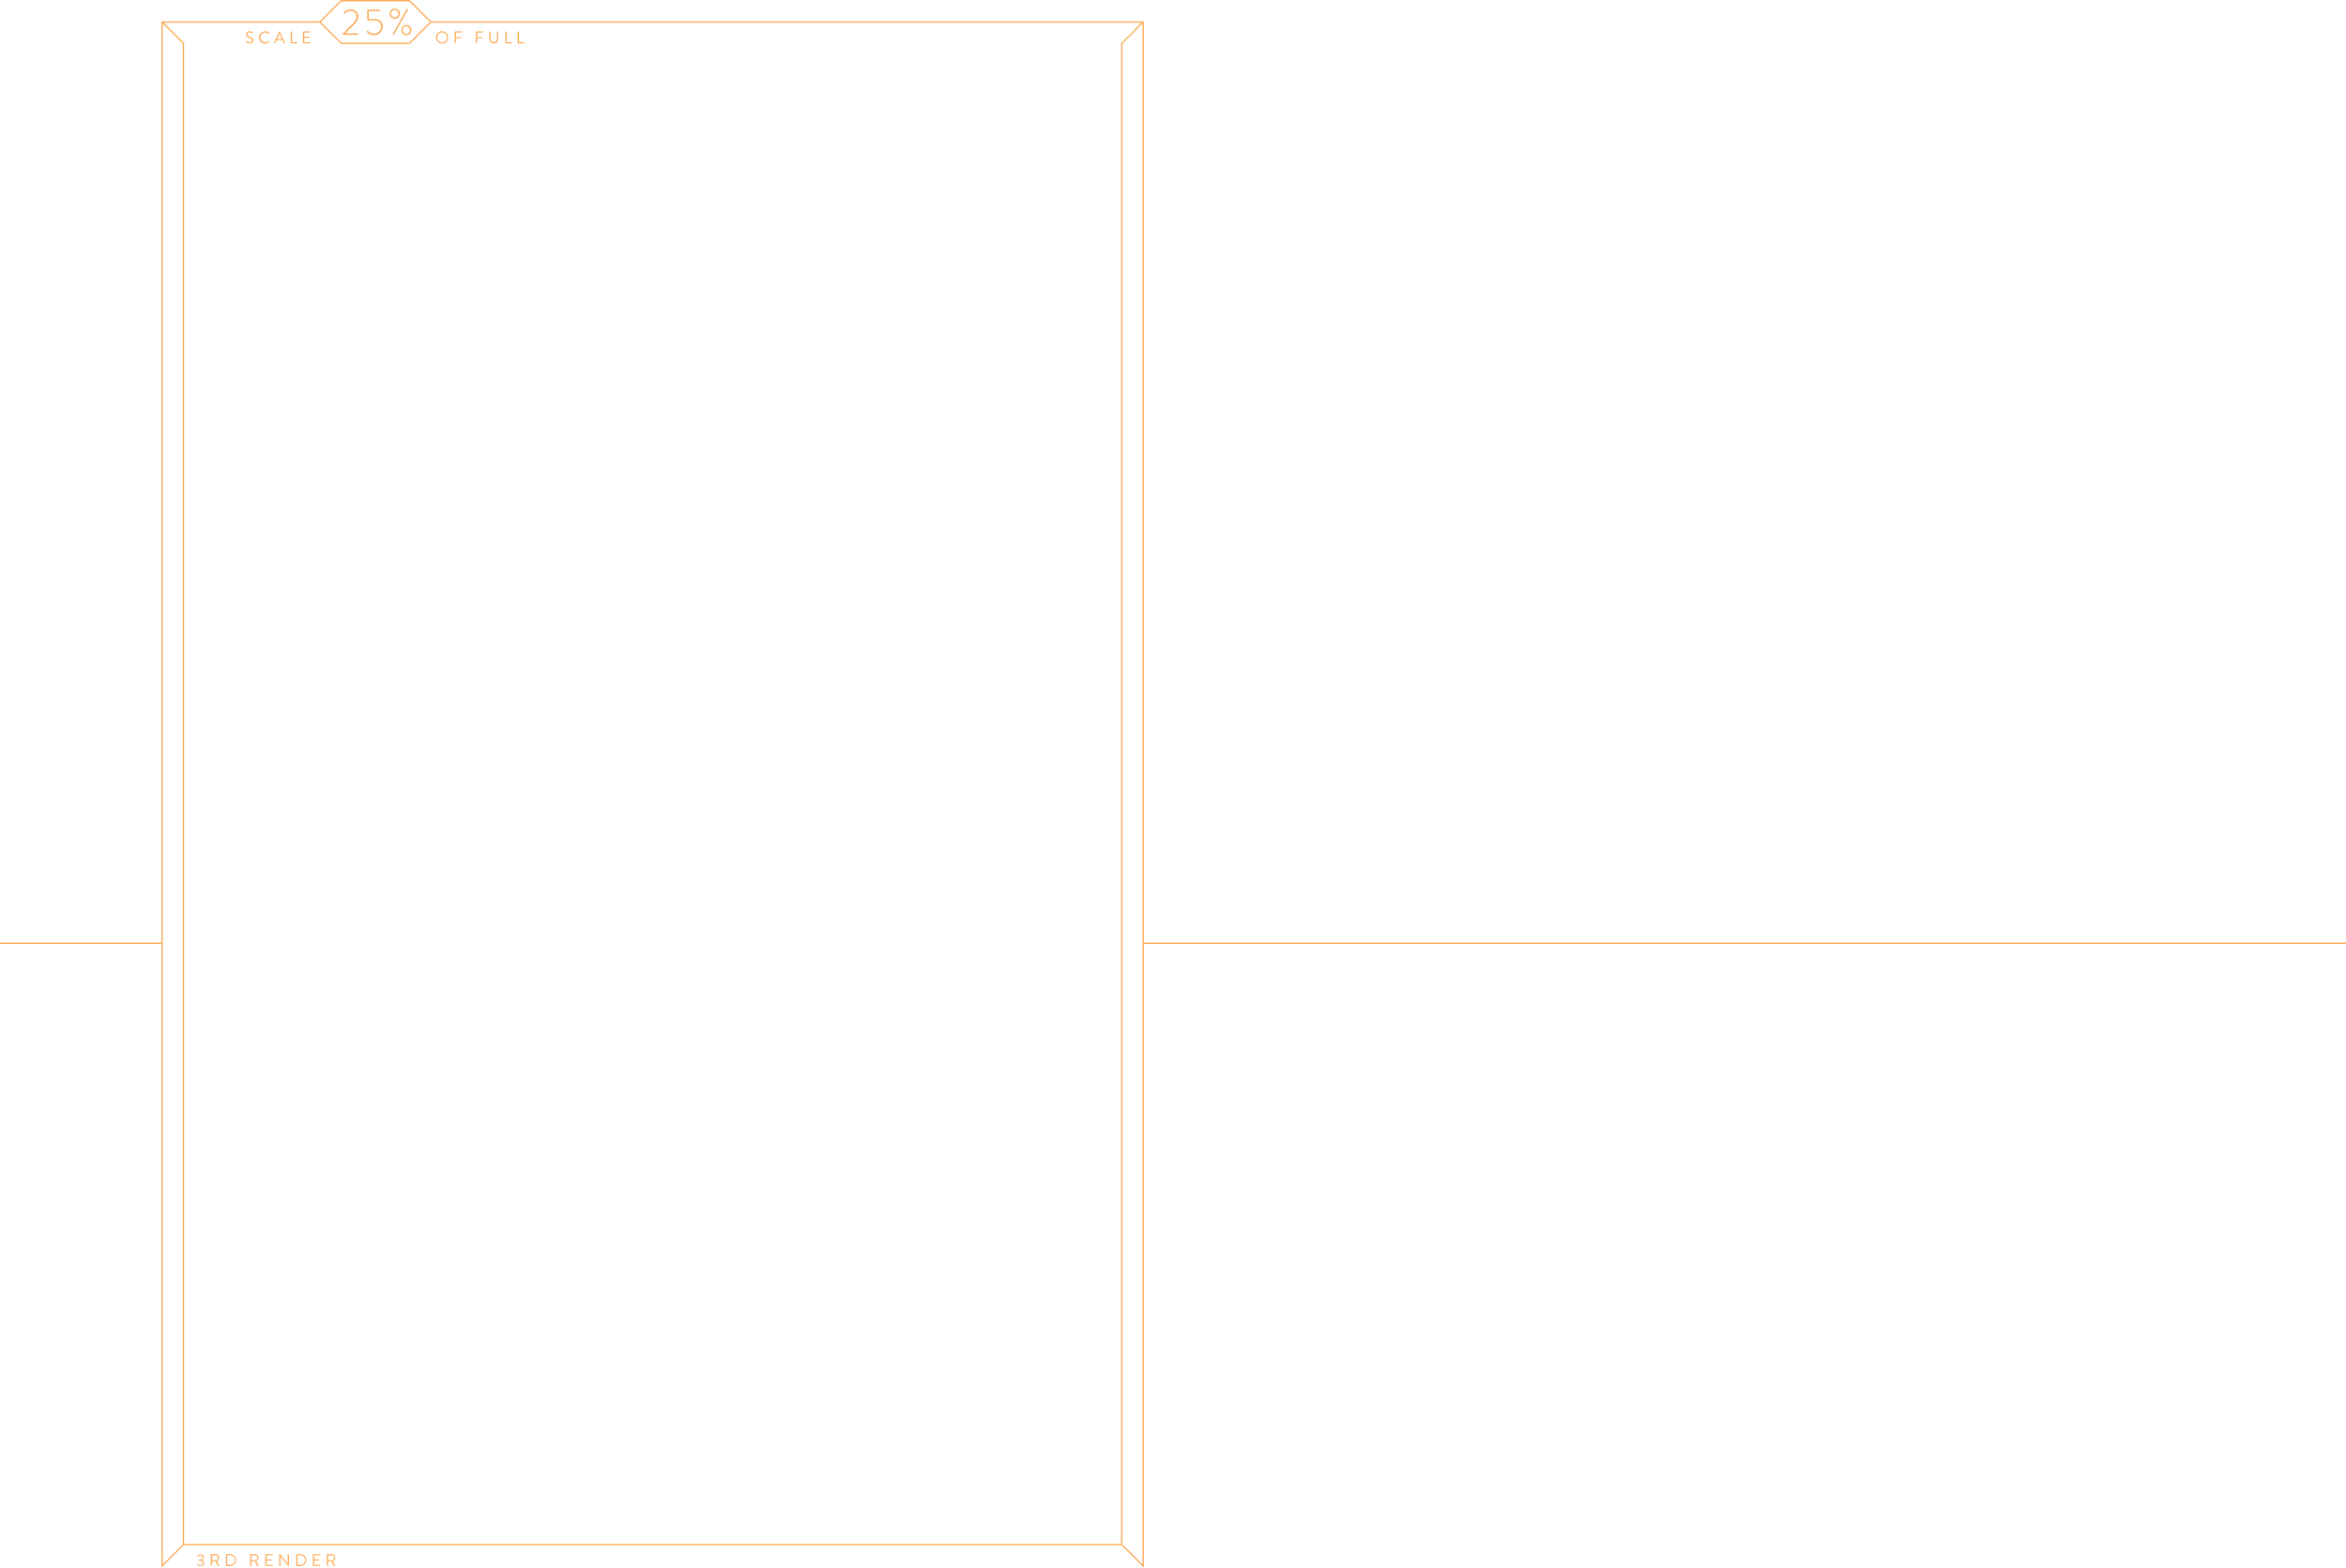
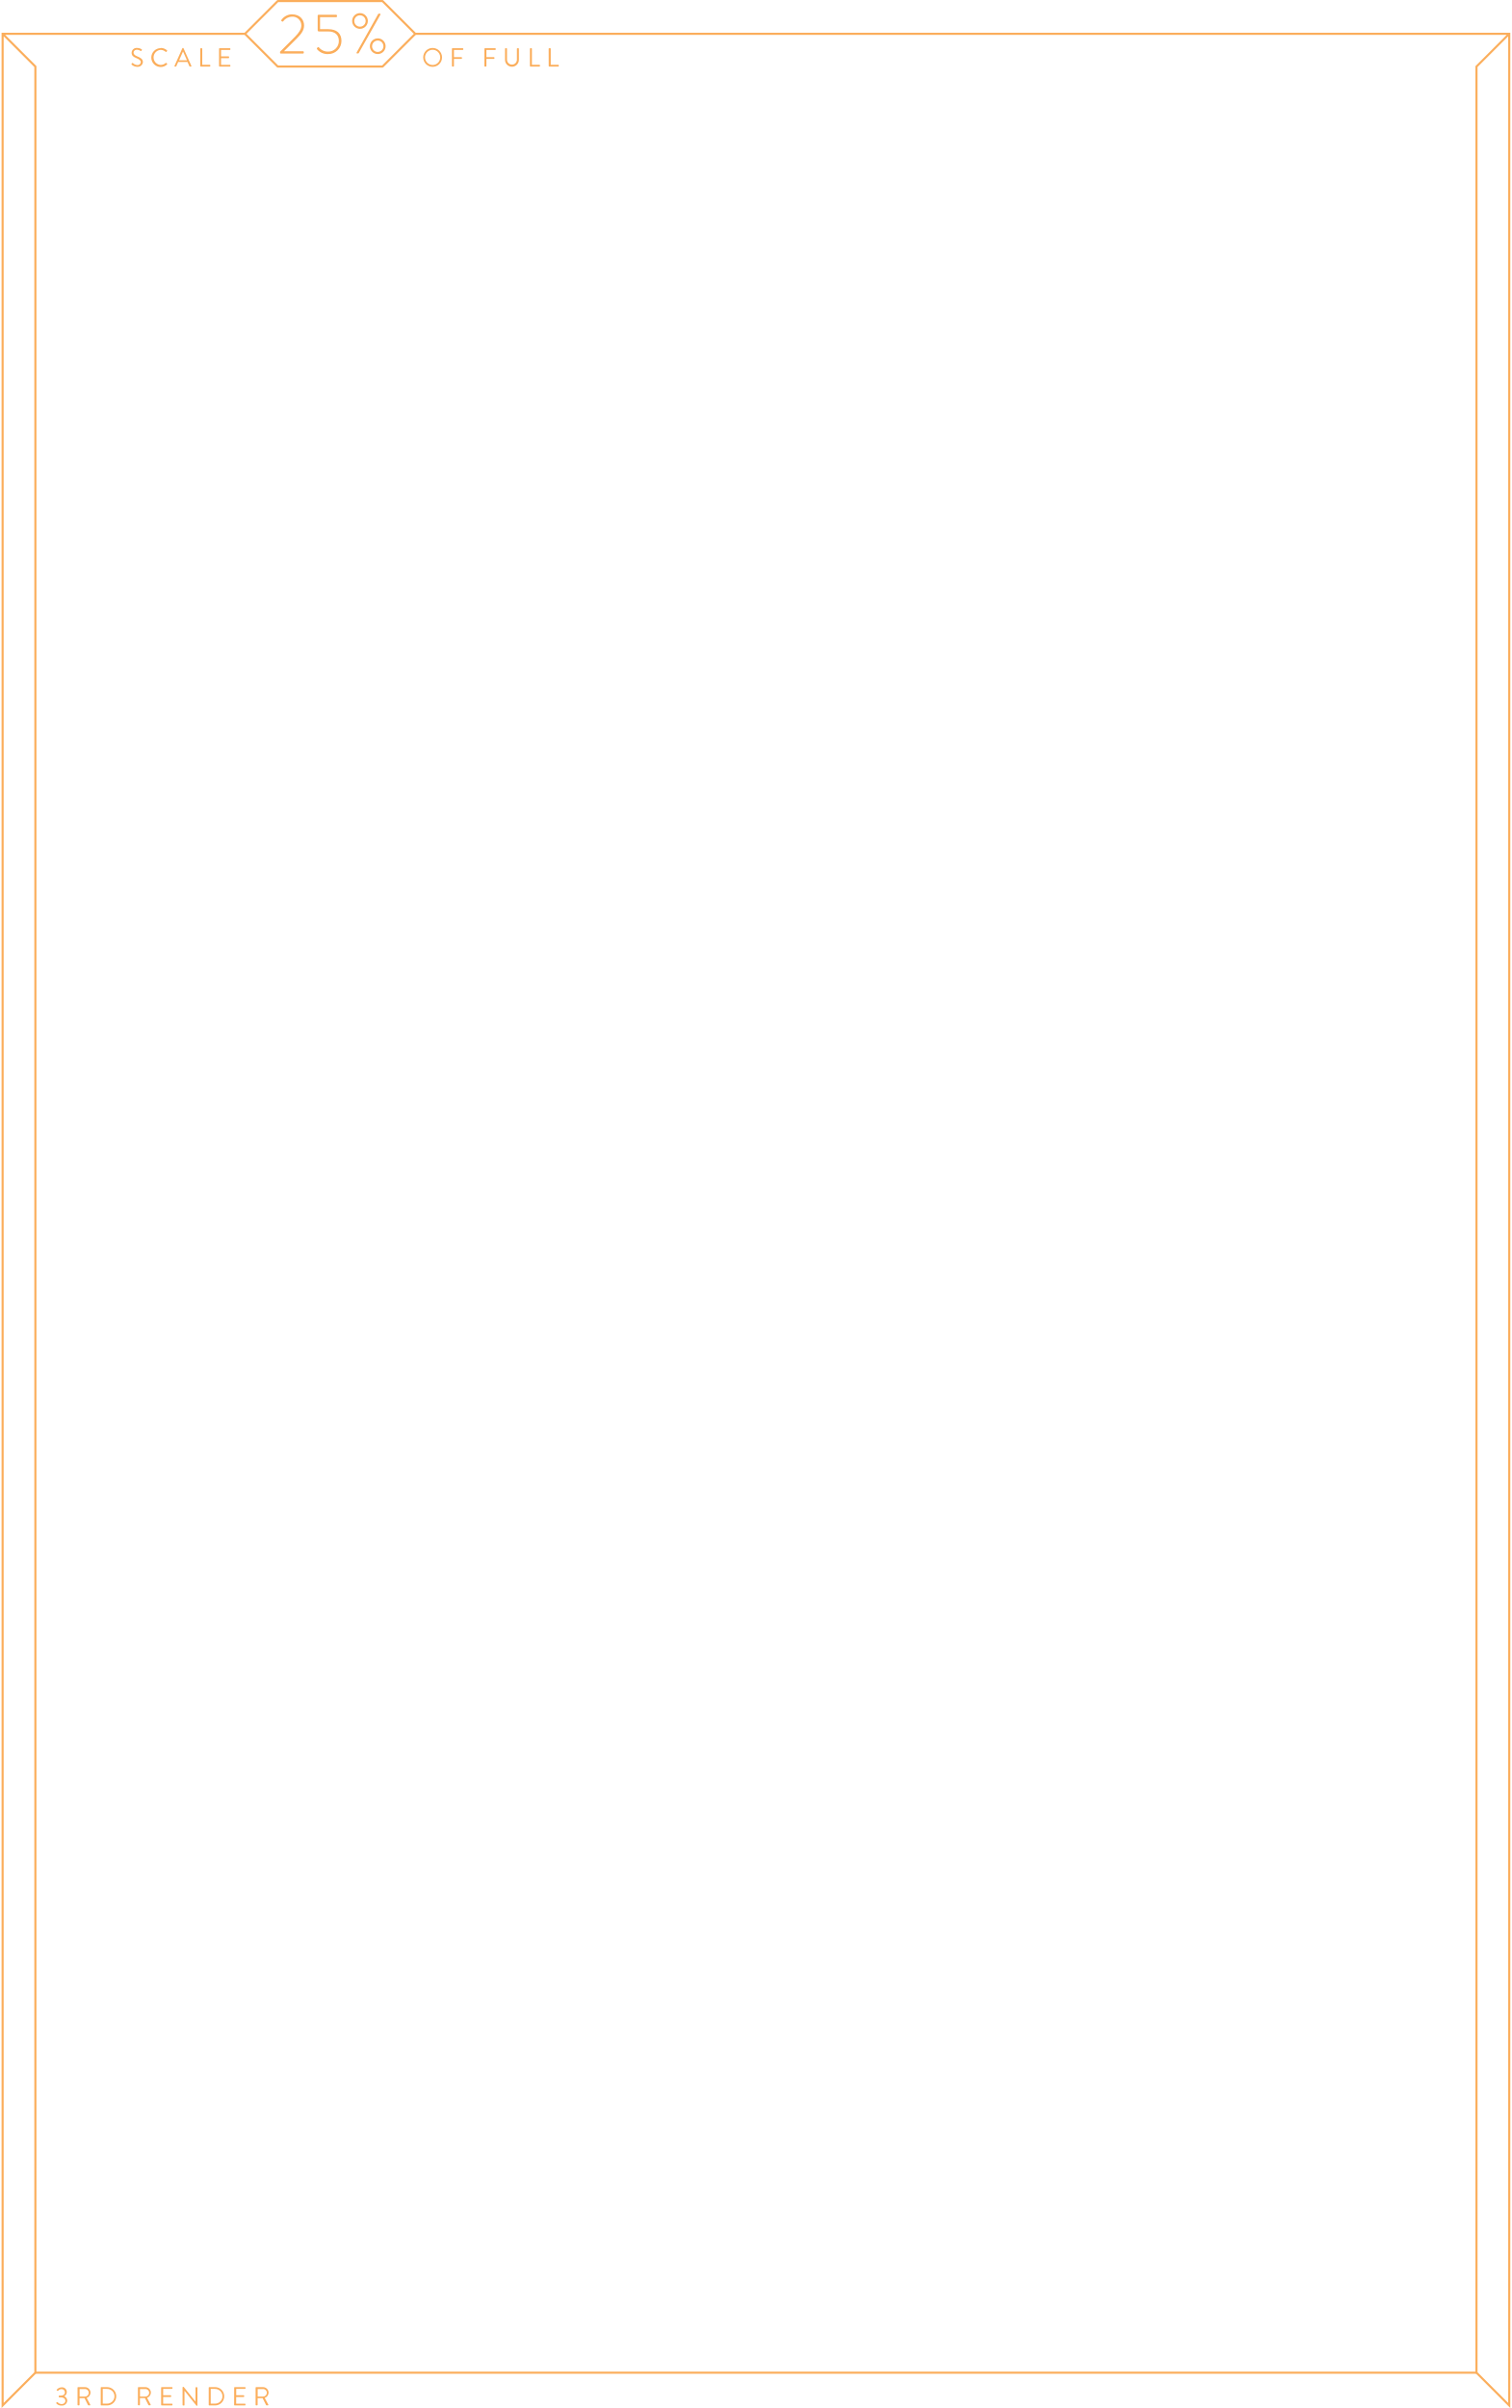
- <svg xmlns="http://www.w3.org/2000/svg" viewBox="0 0 1375 918.87">
+ <svg xmlns="http://www.w3.org/2000/svg" viewBox="94 0 577 918.87">
  <defs>
    <style>.cls-1,.cls-3{fill:none;stroke:#fbae5c;stroke-width:0.8px;}.cls-1{stroke-linejoin:round;}.cls-2{fill:#fbae5c;}.cls-3{stroke-miterlimit:10;}</style>
  </defs>
  <g id="Layer_2" data-name="Layer 2">
    <g id="Stroke">
-       <line class="cls-1" x1="95" y1="552.9" y2="552.9" />
-       <line class="cls-1" x1="1375" y1="552.9" x2="670" y2="552.9" />
      <path class="cls-2" d="M115.48,916.87l.27-.23c.11-.08.19-.06.27.05a2,2,0,0,0,1.49.69,1.31,1.31,0,0,0,1.44-1.25c0-.68-.53-1.31-1.77-1.31h-.56c-.11,0-.19-.06-.19-.22v-.24c0-.16,0-.22.21-.22h.55c1.07,0,1.59-.55,1.59-1.21a1.24,1.24,0,0,0-1.31-1.27,1.71,1.71,0,0,0-1.31.65.17.17,0,0,1-.26,0l-.24-.19a.18.18,0,0,1,0-.26,2.57,2.57,0,0,1,1.81-.88,1.8,1.8,0,0,1,1,3.41v0a1.89,1.89,0,0,1,1.2,1.62,2,2,0,0,1-2.22,1.94,2.47,2.47,0,0,1-2-.89A.16.16,0,0,1,115.48,916.87Z" />
      <path class="cls-2" d="M123.59,911.09a.19.19,0,0,1,.19-.19h2.59a2.15,2.15,0,0,1,2.18,2.13,2.23,2.23,0,0,1-1.48,2l1.37,2.54a.19.19,0,0,1-.17.29h-.51a.17.17,0,0,1-.16-.09l-1.33-2.65h-1.91v2.55a.2.2,0,0,1-.19.19h-.39a.19.19,0,0,1-.19-.19Zm2.73,3.41a1.44,1.44,0,1,0,0-2.87h-1.94v2.87Z" />
      <path class="cls-2" d="M132.45,911.09a.19.19,0,0,1,.18-.19h2.24a3.5,3.5,0,1,1,0,7h-2.24a.19.19,0,0,1-.18-.19Zm2.26,6.12a2.82,2.82,0,1,0,0-5.63h-1.5v5.63Z" />
      <path class="cls-2" d="M146.64,911.09a.19.19,0,0,1,.19-.19h2.59A2.15,2.15,0,0,1,151.6,913a2.23,2.23,0,0,1-1.48,2l1.37,2.54a.19.19,0,0,1-.17.29h-.51a.17.17,0,0,1-.16-.09l-1.33-2.65h-1.91v2.55a.2.2,0,0,1-.19.19h-.39a.19.19,0,0,1-.19-.19Zm2.73,3.41a1.44,1.44,0,1,0,0-2.87h-1.94v2.87Z" />
      <path class="cls-2" d="M155.5,911.09a.19.19,0,0,1,.19-.19h3.94a.19.19,0,0,1,.19.19v.29a.19.19,0,0,1-.19.19h-3.36V914h2.87a.2.2,0,0,1,.19.19v.29a.19.19,0,0,1-.19.19h-2.87v2.55h3.36a.19.19,0,0,1,.19.19v.29a.19.19,0,0,1-.19.19h-3.94a.19.19,0,0,1-.19-.19Z" />
      <path class="cls-2" d="M163.67,911a.19.19,0,0,1,.19-.18h.25l4.51,5.62h0v-5.33a.19.19,0,0,1,.19-.19h.35a.2.2,0,0,1,.19.19v6.73a.19.19,0,0,1-.19.18H169l-4.59-5.73h0v5.44a.19.19,0,0,1-.19.19h-.35a.2.2,0,0,1-.19-.19Z" />
      <path class="cls-2" d="M173.66,911.09a.19.19,0,0,1,.18-.19h2.24a3.5,3.5,0,1,1,0,7h-2.24a.19.19,0,0,1-.18-.19Zm2.26,6.12a2.82,2.82,0,1,0,0-5.63h-1.5v5.63Z" />
      <path class="cls-2" d="M183.38,911.09a.19.19,0,0,1,.19-.19h3.94a.19.19,0,0,1,.19.19v.29a.19.19,0,0,1-.19.19h-3.36V914H187a.2.2,0,0,1,.19.19v.29a.19.19,0,0,1-.19.19h-2.87v2.55h3.36a.19.19,0,0,1,.19.19v.29a.19.19,0,0,1-.19.19h-3.94a.19.19,0,0,1-.19-.19Z" />
      <path class="cls-2" d="M191.55,911.09a.19.19,0,0,1,.19-.19h2.59a2.15,2.15,0,0,1,2.18,2.13,2.23,2.23,0,0,1-1.48,2l1.37,2.54a.19.19,0,0,1-.17.29h-.51a.17.17,0,0,1-.16-.09l-1.33-2.65h-1.91v2.55a.2.2,0,0,1-.19.19h-.39a.19.19,0,0,1-.19-.19Zm2.73,3.41a1.44,1.44,0,1,0,0-2.87h-1.94v2.87Z" />
      <polyline class="cls-3" points="252.5 12.9 670 12.9 670 12.9 670 917.9 657.5 905.4 657.5 25.4 670 12.9" />
      <polyline class="cls-3" points="187.5 12.9 95 12.9 95 917.9 107.5 905.4 107.5 25.4 95 12.9" />
      <polygon class="cls-1" points="200 25.4 187.5 12.9 200 0.4 240 0.4 252.5 12.9 240 25.4 200 25.4" />
      <line class="cls-3" x1="107.5" y1="905.4" x2="657.5" y2="905.4" />
      <path class="cls-2" d="M200.87,19.75,206.61,14c1.51-1.52,2.4-2.88,2.4-4.29a3.33,3.33,0,0,0-3.64-3.34,4.28,4.28,0,0,0-3.29,1.75.28.28,0,0,1-.43.07L201.39,8a.27.27,0,0,1,0-.39,5,5,0,0,1,4-2.14c3.06,0,4.66,2,4.66,4.24,0,1.91-1.17,3.36-2.73,4.92l-4.94,4.92h7.28a.29.29,0,0,1,.28.28v.33a.29.29,0,0,1-.28.28h-8.49a.26.26,0,0,1-.28-.26Z" />
      <path class="cls-2" d="M215,18.32c.11-.09.2-.2.3-.28a.23.23,0,0,1,.37,0,4.41,4.41,0,0,0,3.58,1.65,4,4,0,0,0,4.07-4.1c0-2.16-1.36-3.59-4.07-3.59h-3.6a.44.44,0,0,1-.41-.46V5.93a.28.28,0,0,1,.28-.29h6.8a.29.29,0,0,1,.29.29v.34a.29.29,0,0,1-.29.28h-6.17v4.58h3.1c3.31,0,5.07,1.64,5.07,4.5a5,5,0,0,1-5.09,5,5.22,5.22,0,0,1-4.21-1.82C214.89,18.58,214.87,18.49,215,18.32Z" />
      <path class="cls-2" d="M228.39,8a3,3,0,1,1,3,3A3,3,0,0,1,228.39,8Zm5.16,0a2.17,2.17,0,1,0-2.17,2.18A2.17,2.17,0,0,0,233.55,8Zm4.79-2.67a.26.26,0,0,1,.26-.11H239c.19,0,.28.22.17.41l-8.25,14.61a.37.37,0,0,1-.26.15h-.39c-.2,0-.26-.2-.16-.37Zm-.17,9.3a3,3,0,1,1-3,3A3,3,0,0,1,238.17,14.64Zm0,5.18A2.17,2.17,0,1,0,236,17.65,2.16,2.16,0,0,0,238.17,19.82Z" />
      <path class="cls-2" d="M144.21,24.35l.15-.19c.1-.13.21-.21.35-.09a2.76,2.76,0,0,0,1.69.76,1.21,1.21,0,0,0,1.34-1.1c0-.69-.6-1.1-1.75-1.58s-1.76-.93-1.76-2.07a1.9,1.9,0,0,1,2.13-1.78,3.27,3.27,0,0,1,1.71.51.22.22,0,0,1,.06.34l-.12.19a.23.23,0,0,1-.35.09,2.8,2.8,0,0,0-1.31-.46c-1.06,0-1.38.68-1.38,1.1,0,.67.51,1.06,1.35,1.41,1.35.55,2.22,1.06,2.22,2.22a2,2,0,0,1-2.16,1.8,3.26,3.26,0,0,1-2.11-.81A.22.22,0,0,1,144.21,24.35Z" />
      <path class="cls-2" d="M155.34,18.3a3.52,3.52,0,0,1,2.42.93.19.19,0,0,1,0,.28l-.27.27c-.08.1-.16.09-.26,0a3,3,0,0,0-1.91-.75,2.88,2.88,0,0,0,0,5.75,2.91,2.91,0,0,0,1.91-.75.19.19,0,0,1,.24,0l.3.27a.19.19,0,0,1,0,.27,3.43,3.43,0,0,1-2.43,1,3.6,3.6,0,1,1,0-7.2Z" />
      <path class="cls-2" d="M160.6,25.14l3-6.73a.18.18,0,0,1,.17-.11h.1a.18.18,0,0,1,.17.11l3,6.73a.18.18,0,0,1-.17.26h-.4a.18.18,0,0,1-.17-.11l-.74-1.65h-3.55l-.73,1.65a.18.18,0,0,1-.17.11h-.4A.18.18,0,0,1,160.6,25.14ZM165.35,23c-.49-1.09-1-2.19-1.46-3.28h-.08L162.35,23Z" />
      <path class="cls-2" d="M170.44,18.59a.19.19,0,0,1,.19-.19H171a.2.2,0,0,1,.19.19v6.14h2.88a.19.19,0,0,1,.19.19v.29a.19.19,0,0,1-.19.19h-3.46a.19.19,0,0,1-.19-.19Z" />
      <path class="cls-2" d="M177.6,18.59a.19.19,0,0,1,.19-.19h3.94a.19.19,0,0,1,.19.19v.29a.19.19,0,0,1-.19.19h-3.36v2.44h2.87a.2.2,0,0,1,.19.19V22a.19.19,0,0,1-.19.19h-2.87v2.55h3.36a.19.19,0,0,1,.19.19v.29a.19.19,0,0,1-.19.19h-3.94a.19.19,0,0,1-.19-.19Z" />
      <path class="cls-2" d="M259.1,18.3a3.6,3.6,0,1,1-3.59,3.61A3.59,3.59,0,0,1,259.1,18.3Zm0,6.5a2.9,2.9,0,1,0-2.89-2.89A2.91,2.91,0,0,0,259.1,24.8Z" />
      <path class="cls-2" d="M266.48,18.59a.19.19,0,0,1,.19-.19h3.94a.19.19,0,0,1,.19.19v.29a.19.19,0,0,1-.19.19h-3.36v2.74h2.87a.2.2,0,0,1,.19.19v.29a.2.2,0,0,1-.19.19h-2.87v2.73a.2.2,0,0,1-.19.19h-.39a.19.19,0,0,1-.19-.19Z" />
      <path class="cls-2" d="M278.89,18.59a.19.19,0,0,1,.19-.19H283a.19.19,0,0,1,.19.19v.29a.19.19,0,0,1-.19.19h-3.36v2.74h2.87a.2.2,0,0,1,.19.19v.29a.2.2,0,0,1-.19.19h-2.87v2.73a.2.2,0,0,1-.19.19h-.39a.19.19,0,0,1-.19-.19Z" />
      <path class="cls-2" d="M286.74,18.59a.2.2,0,0,1,.19-.19h.38a.19.19,0,0,1,.19.19v4.17a1.89,1.89,0,1,0,3.78,0V18.59a.19.19,0,0,1,.19-.19h.38a.2.2,0,0,1,.19.19v4.23a2.65,2.65,0,1,1-5.3,0Z" />
      <path class="cls-2" d="M296.24,18.59a.19.19,0,0,1,.19-.19h.39a.2.2,0,0,1,.19.19v6.14h2.88a.19.19,0,0,1,.19.19v.29a.19.19,0,0,1-.19.19h-3.46a.19.19,0,0,1-.19-.19Z" />
      <path class="cls-2" d="M303.4,18.59a.19.19,0,0,1,.19-.19H304a.2.2,0,0,1,.19.19v6.14h2.88a.19.19,0,0,1,.19.19v.29a.19.19,0,0,1-.19.19h-3.46a.19.19,0,0,1-.19-.19Z" />
    </g>
  </g>
</svg>
